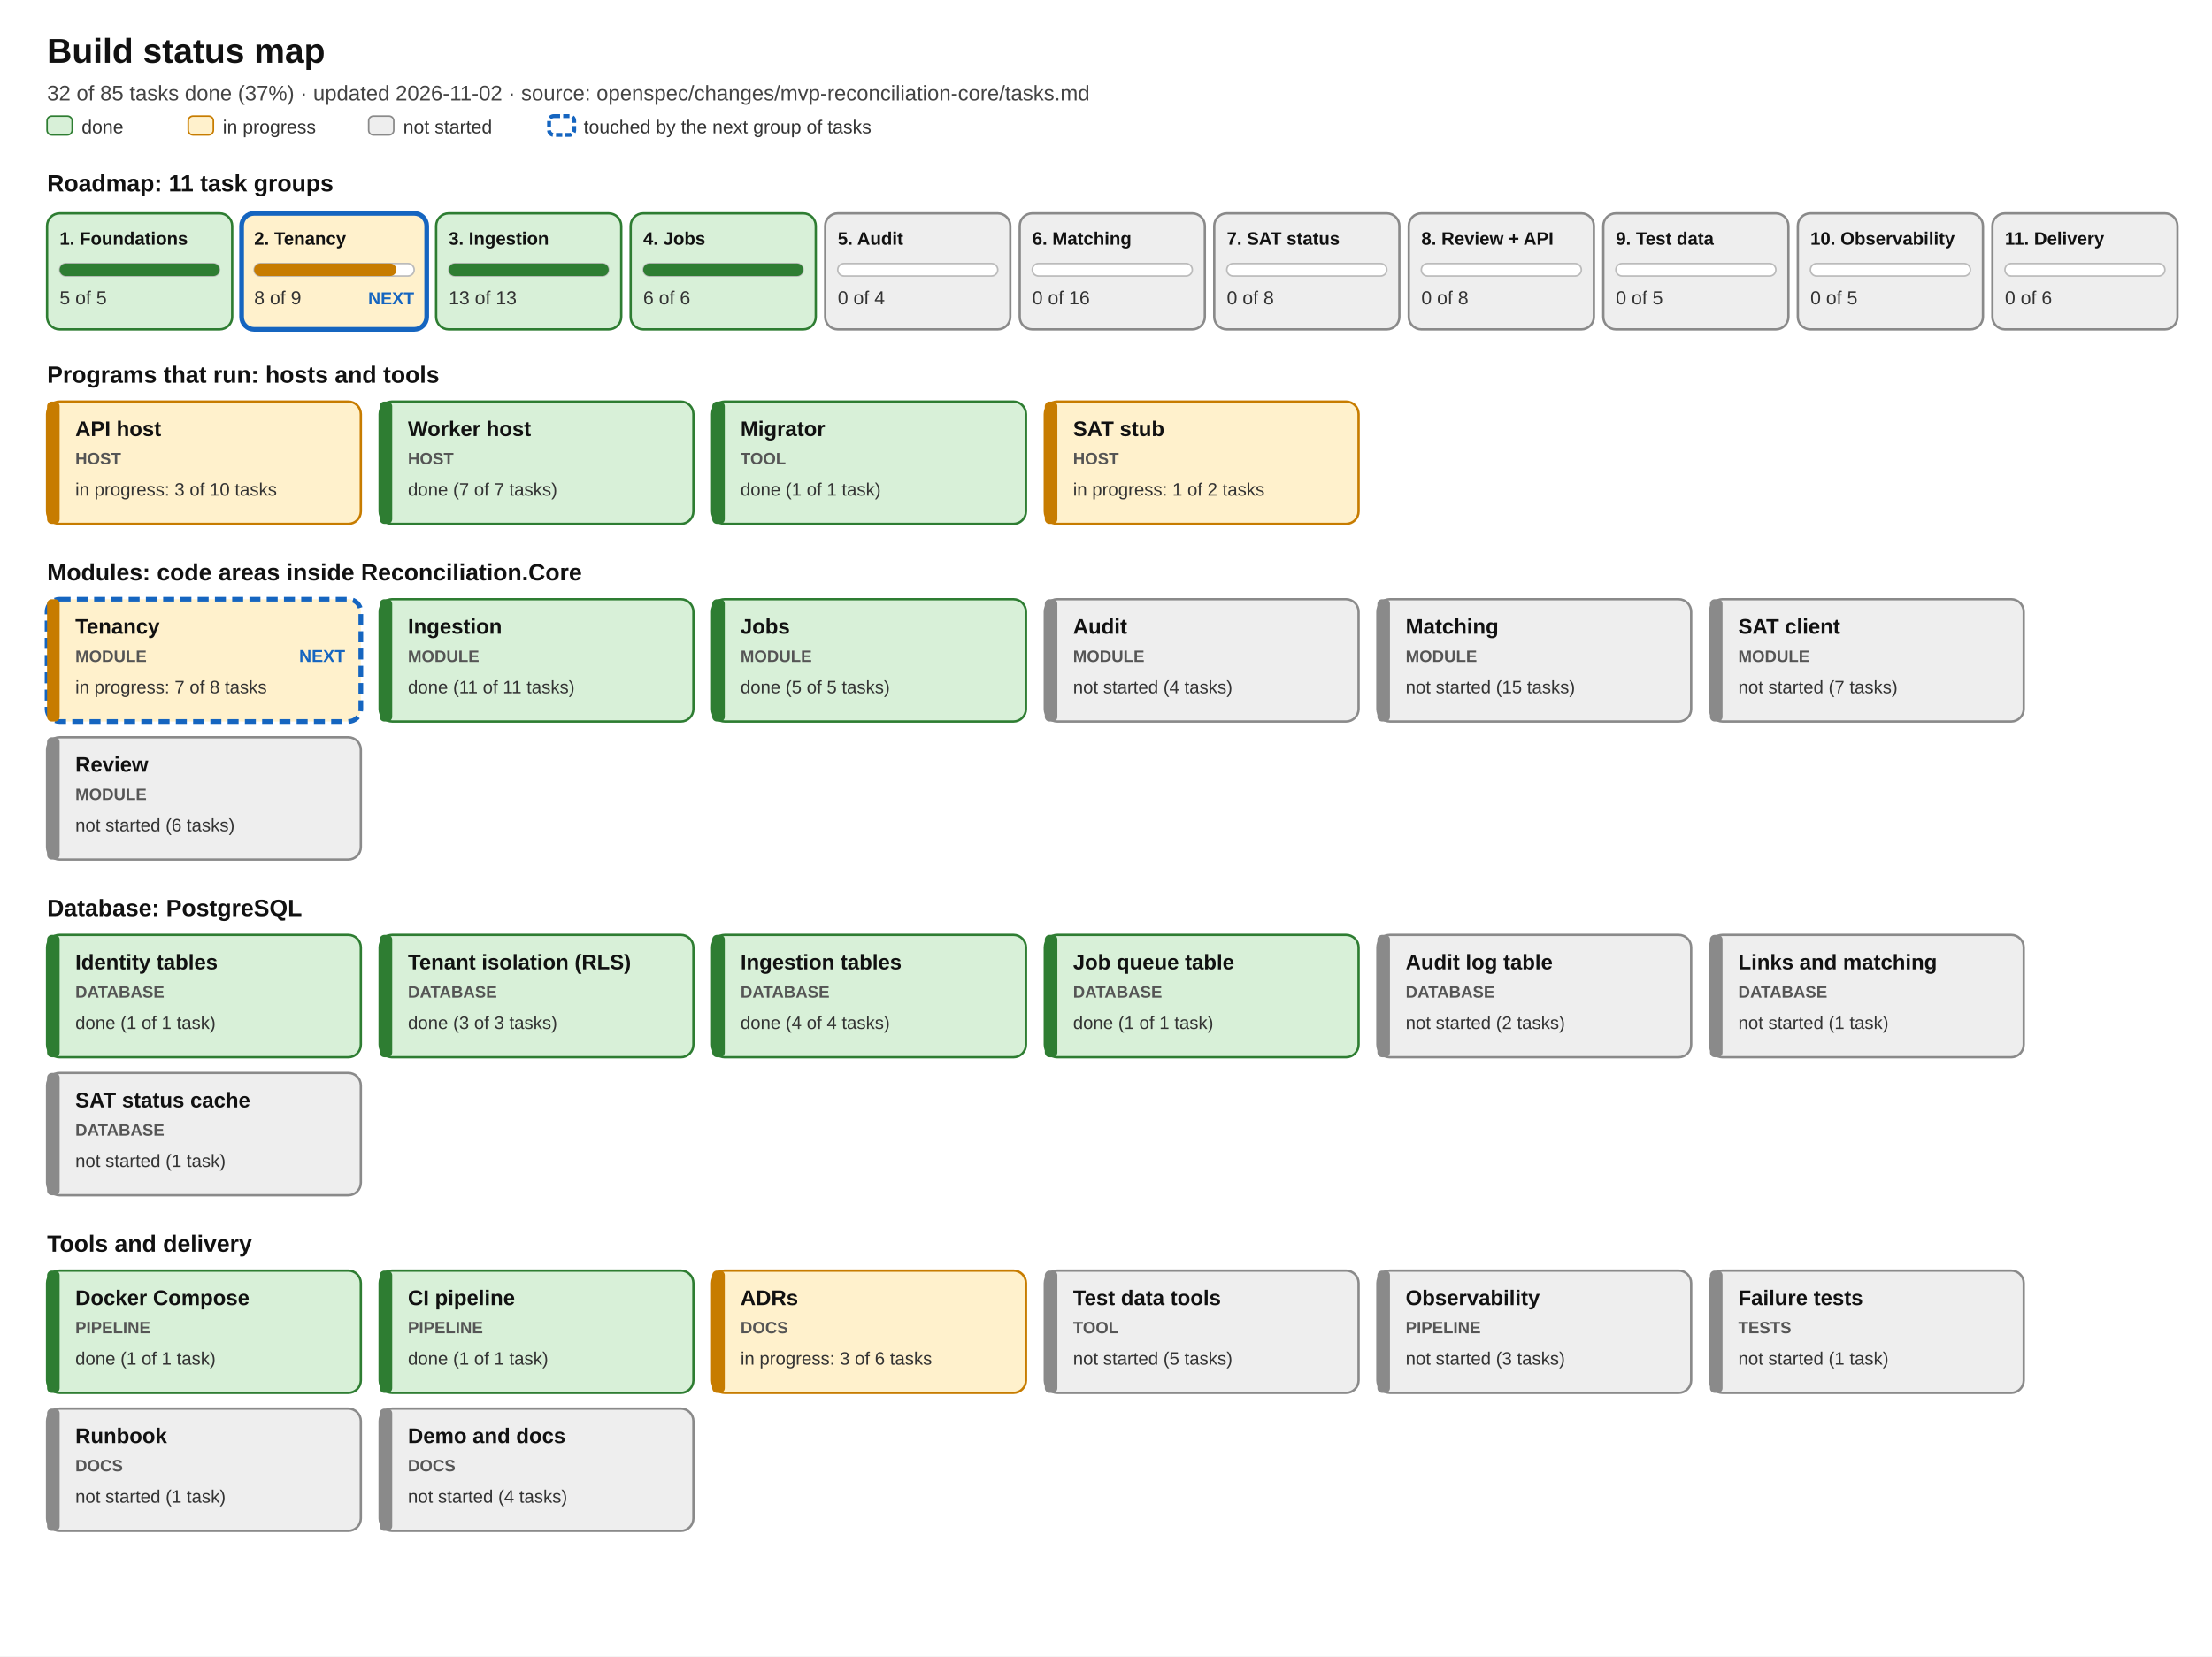
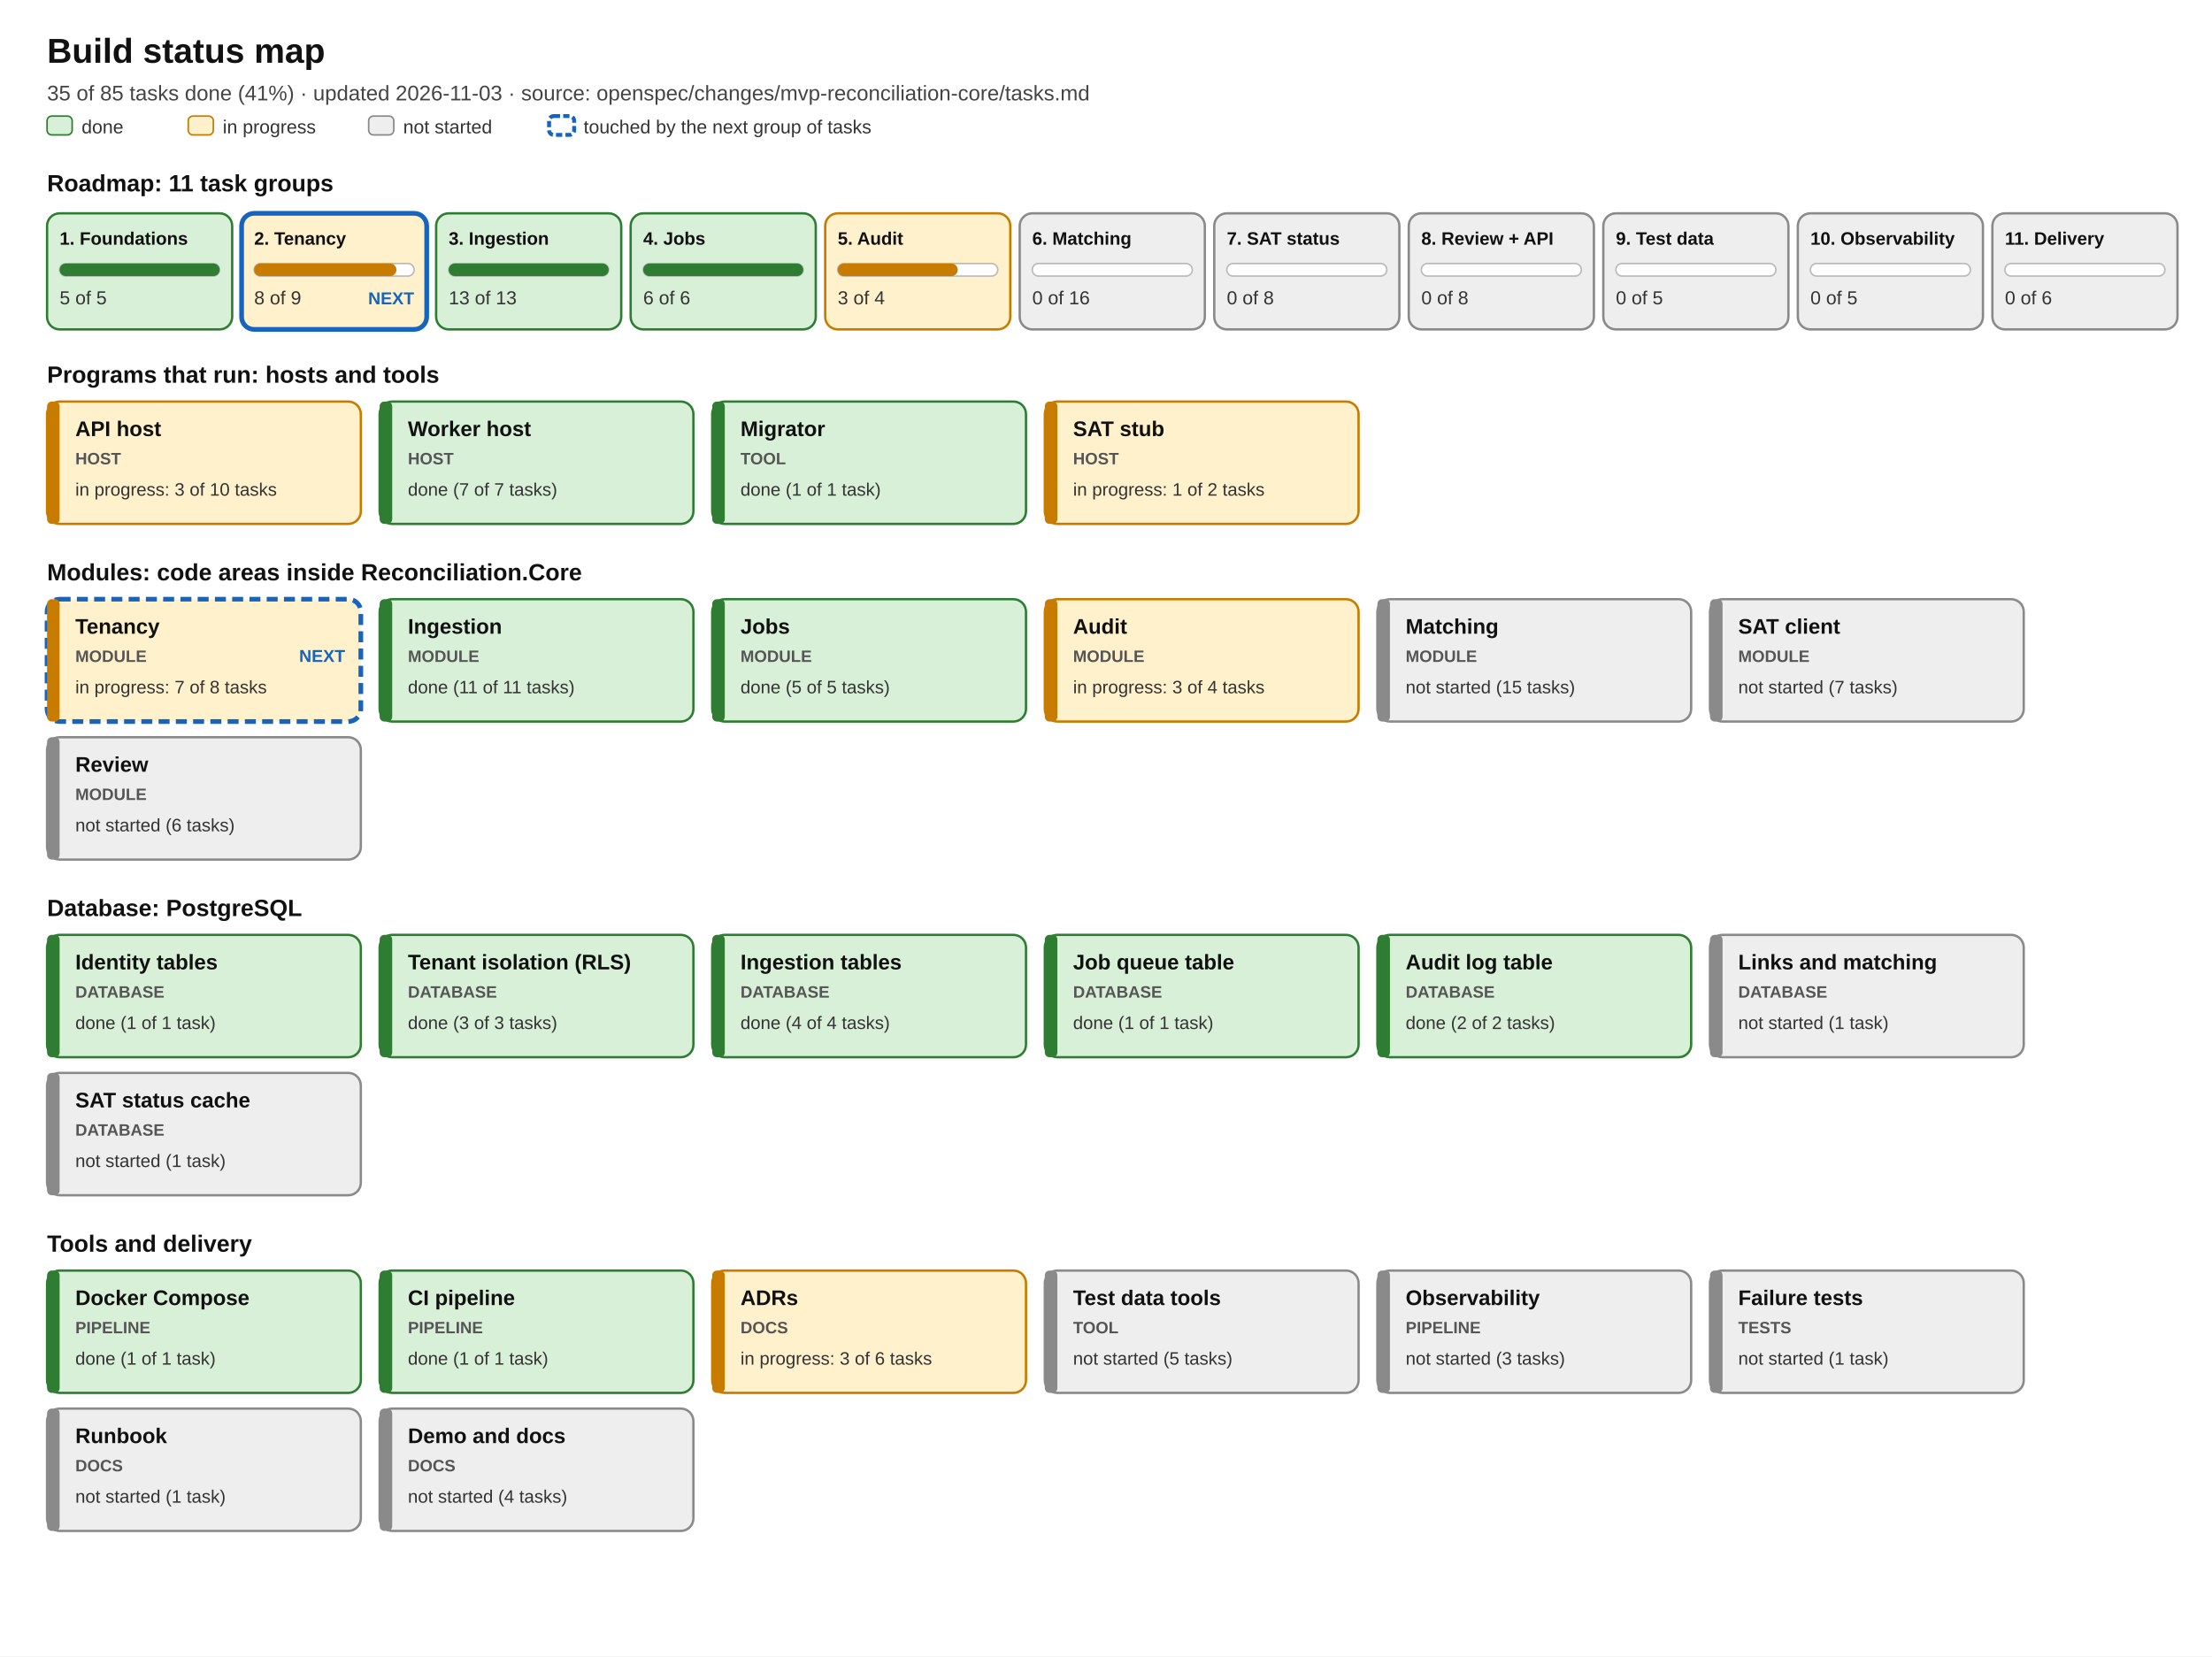
<svg xmlns="http://www.w3.org/2000/svg" width="1410" height="1056" viewBox="0 0 1410 1056" font-family="Liberation Sans, Arial, sans-serif">
  <rect width="1410" height="1056" fill="#fff" />
  <text x="30" y="40" font-size="22" font-weight="bold" fill="#111">Build status map</text>
-   <text x="30" y="64" font-size="13.5" fill="#444">32 of 85 tasks done (37%) · updated 2026-11-02 · source: openspec/changes/mvp-reconciliation-core/tasks.md</text>
+   <text x="30" y="64" font-size="13.5" fill="#444">35 of 85 tasks done (41%) · updated 2026-11-03 · source: openspec/changes/mvp-reconciliation-core/tasks.md</text>
  <rect x="30" y="74" width="16" height="12" rx="3" fill="#d8f0d8" stroke="#2e7d32" />
  <text x="52" y="85" font-size="12" fill="#333">done</text>
  <rect x="120" y="74" width="16" height="12" rx="3" fill="#fff1cc" stroke="#c77c00" />
  <text x="142" y="85" font-size="12" fill="#333">in progress</text>
  <rect x="235" y="74" width="16" height="12" rx="3" fill="#eeeeee" stroke="#8a8a8a" />
  <text x="257" y="85" font-size="12" fill="#333">not started</text>
  <rect x="350" y="74" width="16" height="12" rx="3" fill="#fff" stroke="#1565c0" stroke-width="2.5" stroke-dasharray="4 2" />
  <text x="372" y="85" font-size="12" fill="#333">touched by the next group of tasks</text>
  <text x="30" y="122" font-size="15" font-weight="bold" fill="#111">Roadmap: 11 task groups</text>
  <rect x="30" y="136" width="118" height="74" rx="8" fill="#d8f0d8" stroke-width="1.5" stroke="#2e7d32" />
  <text x="38" y="156" font-size="11.5" font-weight="bold" fill="#111">1. Foundations</text>
  <rect x="38" y="168" width="102" height="8" rx="4" fill="#ffffff" stroke="#bbb" />
  <rect x="38" y="168" width="102.0" height="8" rx="4" fill="#2e7d32" />
  <text x="38" y="194" font-size="12" fill="#333">5 of 5</text>
  <rect x="154" y="136" width="118" height="74" rx="8" fill="#fff1cc" stroke-width="3" stroke="#1565c0" />
  <text x="162" y="156" font-size="11.5" font-weight="bold" fill="#111">2. Tenancy</text>
  <rect x="162" y="168" width="102" height="8" rx="4" fill="#ffffff" stroke="#bbb" />
  <rect x="162" y="168" width="90.7" height="8" rx="4" fill="#c77c00" />
  <text x="162" y="194" font-size="12" fill="#333">8 of 9</text>
  <text x="264" y="194" text-anchor="end" font-size="11" font-weight="bold" fill="#1565c0">NEXT</text>
  <rect x="278" y="136" width="118" height="74" rx="8" fill="#d8f0d8" stroke-width="1.5" stroke="#2e7d32" />
  <text x="286" y="156" font-size="11.5" font-weight="bold" fill="#111">3. Ingestion</text>
  <rect x="286" y="168" width="102" height="8" rx="4" fill="#ffffff" stroke="#bbb" />
  <rect x="286" y="168" width="102.0" height="8" rx="4" fill="#2e7d32" />
  <text x="286" y="194" font-size="12" fill="#333">13 of 13</text>
  <rect x="402" y="136" width="118" height="74" rx="8" fill="#d8f0d8" stroke-width="1.5" stroke="#2e7d32" />
  <text x="410" y="156" font-size="11.5" font-weight="bold" fill="#111">4. Jobs</text>
  <rect x="410" y="168" width="102" height="8" rx="4" fill="#ffffff" stroke="#bbb" />
  <rect x="410" y="168" width="102.0" height="8" rx="4" fill="#2e7d32" />
  <text x="410" y="194" font-size="12" fill="#333">6 of 6</text>
-   <rect x="526" y="136" width="118" height="74" rx="8" fill="#eeeeee" stroke-width="1.5" stroke="#8a8a8a" />
+   <rect x="526" y="136" width="118" height="74" rx="8" fill="#fff1cc" stroke-width="1.5" stroke="#c77c00" />
  <text x="534" y="156" font-size="11.5" font-weight="bold" fill="#111">5. Audit</text>
  <rect x="534" y="168" width="102" height="8" rx="4" fill="#ffffff" stroke="#bbb" />
-   <rect x="534" y="168" width="0.0" height="8" rx="4" fill="#8a8a8a" />
-   <text x="534" y="194" font-size="12" fill="#333">0 of 4</text>
+   <rect x="534" y="168" width="76.5" height="8" rx="4" fill="#c77c00" />
+   <text x="534" y="194" font-size="12" fill="#333">3 of 4</text>
  <rect x="650" y="136" width="118" height="74" rx="8" fill="#eeeeee" stroke-width="1.5" stroke="#8a8a8a" />
  <text x="658" y="156" font-size="11.5" font-weight="bold" fill="#111">6. Matching</text>
  <rect x="658" y="168" width="102" height="8" rx="4" fill="#ffffff" stroke="#bbb" />
  <rect x="658" y="168" width="0.0" height="8" rx="4" fill="#8a8a8a" />
  <text x="658" y="194" font-size="12" fill="#333">0 of 16</text>
  <rect x="774" y="136" width="118" height="74" rx="8" fill="#eeeeee" stroke-width="1.5" stroke="#8a8a8a" />
  <text x="782" y="156" font-size="11.5" font-weight="bold" fill="#111">7. SAT status</text>
  <rect x="782" y="168" width="102" height="8" rx="4" fill="#ffffff" stroke="#bbb" />
  <rect x="782" y="168" width="0.0" height="8" rx="4" fill="#8a8a8a" />
  <text x="782" y="194" font-size="12" fill="#333">0 of 8</text>
  <rect x="898" y="136" width="118" height="74" rx="8" fill="#eeeeee" stroke-width="1.5" stroke="#8a8a8a" />
  <text x="906" y="156" font-size="11.5" font-weight="bold" fill="#111">8. Review + API</text>
  <rect x="906" y="168" width="102" height="8" rx="4" fill="#ffffff" stroke="#bbb" />
  <rect x="906" y="168" width="0.0" height="8" rx="4" fill="#8a8a8a" />
  <text x="906" y="194" font-size="12" fill="#333">0 of 8</text>
  <rect x="1022" y="136" width="118" height="74" rx="8" fill="#eeeeee" stroke-width="1.5" stroke="#8a8a8a" />
  <text x="1030" y="156" font-size="11.5" font-weight="bold" fill="#111">9. Test data</text>
  <rect x="1030" y="168" width="102" height="8" rx="4" fill="#ffffff" stroke="#bbb" />
  <rect x="1030" y="168" width="0.0" height="8" rx="4" fill="#8a8a8a" />
  <text x="1030" y="194" font-size="12" fill="#333">0 of 5</text>
  <rect x="1146" y="136" width="118" height="74" rx="8" fill="#eeeeee" stroke-width="1.5" stroke="#8a8a8a" />
  <text x="1154" y="156" font-size="11.5" font-weight="bold" fill="#111">10. Observability</text>
  <rect x="1154" y="168" width="102" height="8" rx="4" fill="#ffffff" stroke="#bbb" />
  <rect x="1154" y="168" width="0.0" height="8" rx="4" fill="#8a8a8a" />
  <text x="1154" y="194" font-size="12" fill="#333">0 of 5</text>
  <rect x="1270" y="136" width="118" height="74" rx="8" fill="#eeeeee" stroke-width="1.5" stroke="#8a8a8a" />
  <text x="1278" y="156" font-size="11.5" font-weight="bold" fill="#111">11. Delivery</text>
  <rect x="1278" y="168" width="102" height="8" rx="4" fill="#ffffff" stroke="#bbb" />
  <rect x="1278" y="168" width="0.0" height="8" rx="4" fill="#8a8a8a" />
  <text x="1278" y="194" font-size="12" fill="#333">0 of 6</text>
  <text x="30" y="244" font-size="15" font-weight="bold" fill="#111">Programs that run: hosts and tools</text>
  <rect x="30" y="256" width="200" height="78" rx="8" fill="#fff1cc" stroke="#c77c00" stroke-width="1.5" />
  <rect x="30" y="256" width="8" height="78" rx="3" fill="#c77c00" />
  <text x="48" y="278" font-size="13.5" font-weight="bold" fill="#111">API host</text>
  <text x="48" y="296" font-size="10.5" font-weight="bold" fill="#555">HOST</text>
  <text x="48" y="316" font-size="11.5" fill="#333">in progress: 3 of 10 tasks</text>
  <rect x="242" y="256" width="200" height="78" rx="8" fill="#d8f0d8" stroke="#2e7d32" stroke-width="1.5" />
  <rect x="242" y="256" width="8" height="78" rx="3" fill="#2e7d32" />
  <text x="260" y="278" font-size="13.5" font-weight="bold" fill="#111">Worker host</text>
  <text x="260" y="296" font-size="10.5" font-weight="bold" fill="#555">HOST</text>
  <text x="260" y="316" font-size="11.5" fill="#333">done (7 of 7 tasks)</text>
  <rect x="454" y="256" width="200" height="78" rx="8" fill="#d8f0d8" stroke="#2e7d32" stroke-width="1.5" />
  <rect x="454" y="256" width="8" height="78" rx="3" fill="#2e7d32" />
  <text x="472" y="278" font-size="13.5" font-weight="bold" fill="#111">Migrator</text>
  <text x="472" y="296" font-size="10.5" font-weight="bold" fill="#555">TOOL</text>
  <text x="472" y="316" font-size="11.5" fill="#333">done (1 of 1 task)</text>
  <rect x="666" y="256" width="200" height="78" rx="8" fill="#fff1cc" stroke="#c77c00" stroke-width="1.5" />
  <rect x="666" y="256" width="8" height="78" rx="3" fill="#c77c00" />
  <text x="684" y="278" font-size="13.5" font-weight="bold" fill="#111">SAT stub</text>
  <text x="684" y="296" font-size="10.5" font-weight="bold" fill="#555">HOST</text>
  <text x="684" y="316" font-size="11.5" fill="#333">in progress: 1 of 2 tasks</text>
  <text x="30" y="370" font-size="15" font-weight="bold" fill="#111">Modules: code areas inside Reconciliation.Core</text>
  <rect x="30" y="382" width="200" height="78" rx="8" fill="#fff1cc" stroke="#1565c0" stroke-width="3" stroke-dasharray="7 4" />
  <rect x="30" y="382" width="8" height="78" rx="3" fill="#c77c00" />
  <text x="48" y="404" font-size="13.5" font-weight="bold" fill="#111">Tenancy</text>
  <text x="48" y="422" font-size="10.5" font-weight="bold" fill="#555">MODULE</text>
  <text x="48" y="442" font-size="11.5" fill="#333">in progress: 7 of 8 tasks</text>
  <text x="220" y="422" text-anchor="end" font-size="11" font-weight="bold" fill="#1565c0">NEXT</text>
  <rect x="242" y="382" width="200" height="78" rx="8" fill="#d8f0d8" stroke="#2e7d32" stroke-width="1.5" />
  <rect x="242" y="382" width="8" height="78" rx="3" fill="#2e7d32" />
  <text x="260" y="404" font-size="13.5" font-weight="bold" fill="#111">Ingestion</text>
  <text x="260" y="422" font-size="10.5" font-weight="bold" fill="#555">MODULE</text>
  <text x="260" y="442" font-size="11.5" fill="#333">done (11 of 11 tasks)</text>
  <rect x="454" y="382" width="200" height="78" rx="8" fill="#d8f0d8" stroke="#2e7d32" stroke-width="1.5" />
  <rect x="454" y="382" width="8" height="78" rx="3" fill="#2e7d32" />
  <text x="472" y="404" font-size="13.5" font-weight="bold" fill="#111">Jobs</text>
  <text x="472" y="422" font-size="10.5" font-weight="bold" fill="#555">MODULE</text>
  <text x="472" y="442" font-size="11.5" fill="#333">done (5 of 5 tasks)</text>
-   <rect x="666" y="382" width="200" height="78" rx="8" fill="#eeeeee" stroke="#8a8a8a" stroke-width="1.5" />
-   <rect x="666" y="382" width="8" height="78" rx="3" fill="#8a8a8a" />
+   <rect x="666" y="382" width="200" height="78" rx="8" fill="#fff1cc" stroke="#c77c00" stroke-width="1.5" />
+   <rect x="666" y="382" width="8" height="78" rx="3" fill="#c77c00" />
  <text x="684" y="404" font-size="13.5" font-weight="bold" fill="#111">Audit</text>
  <text x="684" y="422" font-size="10.5" font-weight="bold" fill="#555">MODULE</text>
-   <text x="684" y="442" font-size="11.5" fill="#333">not started (4 tasks)</text>
+   <text x="684" y="442" font-size="11.5" fill="#333">in progress: 3 of 4 tasks</text>
  <rect x="878" y="382" width="200" height="78" rx="8" fill="#eeeeee" stroke="#8a8a8a" stroke-width="1.5" />
  <rect x="878" y="382" width="8" height="78" rx="3" fill="#8a8a8a" />
  <text x="896" y="404" font-size="13.5" font-weight="bold" fill="#111">Matching</text>
  <text x="896" y="422" font-size="10.5" font-weight="bold" fill="#555">MODULE</text>
  <text x="896" y="442" font-size="11.5" fill="#333">not started (15 tasks)</text>
  <rect x="1090" y="382" width="200" height="78" rx="8" fill="#eeeeee" stroke="#8a8a8a" stroke-width="1.5" />
  <rect x="1090" y="382" width="8" height="78" rx="3" fill="#8a8a8a" />
  <text x="1108" y="404" font-size="13.5" font-weight="bold" fill="#111">SAT client</text>
  <text x="1108" y="422" font-size="10.5" font-weight="bold" fill="#555">MODULE</text>
  <text x="1108" y="442" font-size="11.5" fill="#333">not started (7 tasks)</text>
  <rect x="30" y="470" width="200" height="78" rx="8" fill="#eeeeee" stroke="#8a8a8a" stroke-width="1.5" />
  <rect x="30" y="470" width="8" height="78" rx="3" fill="#8a8a8a" />
  <text x="48" y="492" font-size="13.5" font-weight="bold" fill="#111">Review</text>
  <text x="48" y="510" font-size="10.5" font-weight="bold" fill="#555">MODULE</text>
  <text x="48" y="530" font-size="11.5" fill="#333">not started (6 tasks)</text>
  <text x="30" y="584" font-size="15" font-weight="bold" fill="#111">Database: PostgreSQL</text>
  <rect x="30" y="596" width="200" height="78" rx="8" fill="#d8f0d8" stroke="#2e7d32" stroke-width="1.5" />
  <rect x="30" y="596" width="8" height="78" rx="3" fill="#2e7d32" />
  <text x="48" y="618" font-size="13.5" font-weight="bold" fill="#111">Identity tables</text>
  <text x="48" y="636" font-size="10.5" font-weight="bold" fill="#555">DATABASE</text>
  <text x="48" y="656" font-size="11.5" fill="#333">done (1 of 1 task)</text>
  <rect x="242" y="596" width="200" height="78" rx="8" fill="#d8f0d8" stroke="#2e7d32" stroke-width="1.5" />
  <rect x="242" y="596" width="8" height="78" rx="3" fill="#2e7d32" />
  <text x="260" y="618" font-size="13.5" font-weight="bold" fill="#111">Tenant isolation (RLS)</text>
  <text x="260" y="636" font-size="10.5" font-weight="bold" fill="#555">DATABASE</text>
  <text x="260" y="656" font-size="11.5" fill="#333">done (3 of 3 tasks)</text>
  <rect x="454" y="596" width="200" height="78" rx="8" fill="#d8f0d8" stroke="#2e7d32" stroke-width="1.5" />
  <rect x="454" y="596" width="8" height="78" rx="3" fill="#2e7d32" />
  <text x="472" y="618" font-size="13.5" font-weight="bold" fill="#111">Ingestion tables</text>
  <text x="472" y="636" font-size="10.5" font-weight="bold" fill="#555">DATABASE</text>
  <text x="472" y="656" font-size="11.5" fill="#333">done (4 of 4 tasks)</text>
  <rect x="666" y="596" width="200" height="78" rx="8" fill="#d8f0d8" stroke="#2e7d32" stroke-width="1.5" />
  <rect x="666" y="596" width="8" height="78" rx="3" fill="#2e7d32" />
  <text x="684" y="618" font-size="13.5" font-weight="bold" fill="#111">Job queue table</text>
  <text x="684" y="636" font-size="10.5" font-weight="bold" fill="#555">DATABASE</text>
  <text x="684" y="656" font-size="11.5" fill="#333">done (1 of 1 task)</text>
-   <rect x="878" y="596" width="200" height="78" rx="8" fill="#eeeeee" stroke="#8a8a8a" stroke-width="1.5" />
-   <rect x="878" y="596" width="8" height="78" rx="3" fill="#8a8a8a" />
+   <rect x="878" y="596" width="200" height="78" rx="8" fill="#d8f0d8" stroke="#2e7d32" stroke-width="1.5" />
+   <rect x="878" y="596" width="8" height="78" rx="3" fill="#2e7d32" />
  <text x="896" y="618" font-size="13.5" font-weight="bold" fill="#111">Audit log table</text>
  <text x="896" y="636" font-size="10.5" font-weight="bold" fill="#555">DATABASE</text>
-   <text x="896" y="656" font-size="11.5" fill="#333">not started (2 tasks)</text>
+   <text x="896" y="656" font-size="11.5" fill="#333">done (2 of 2 tasks)</text>
  <rect x="1090" y="596" width="200" height="78" rx="8" fill="#eeeeee" stroke="#8a8a8a" stroke-width="1.5" />
  <rect x="1090" y="596" width="8" height="78" rx="3" fill="#8a8a8a" />
  <text x="1108" y="618" font-size="13.5" font-weight="bold" fill="#111">Links and matching</text>
  <text x="1108" y="636" font-size="10.5" font-weight="bold" fill="#555">DATABASE</text>
  <text x="1108" y="656" font-size="11.5" fill="#333">not started (1 task)</text>
  <rect x="30" y="684" width="200" height="78" rx="8" fill="#eeeeee" stroke="#8a8a8a" stroke-width="1.5" />
  <rect x="30" y="684" width="8" height="78" rx="3" fill="#8a8a8a" />
  <text x="48" y="706" font-size="13.5" font-weight="bold" fill="#111">SAT status cache</text>
  <text x="48" y="724" font-size="10.5" font-weight="bold" fill="#555">DATABASE</text>
  <text x="48" y="744" font-size="11.5" fill="#333">not started (1 task)</text>
  <text x="30" y="798" font-size="15" font-weight="bold" fill="#111">Tools and delivery</text>
  <rect x="30" y="810" width="200" height="78" rx="8" fill="#d8f0d8" stroke="#2e7d32" stroke-width="1.5" />
  <rect x="30" y="810" width="8" height="78" rx="3" fill="#2e7d32" />
  <text x="48" y="832" font-size="13.5" font-weight="bold" fill="#111">Docker Compose</text>
  <text x="48" y="850" font-size="10.5" font-weight="bold" fill="#555">PIPELINE</text>
  <text x="48" y="870" font-size="11.5" fill="#333">done (1 of 1 task)</text>
  <rect x="242" y="810" width="200" height="78" rx="8" fill="#d8f0d8" stroke="#2e7d32" stroke-width="1.5" />
  <rect x="242" y="810" width="8" height="78" rx="3" fill="#2e7d32" />
  <text x="260" y="832" font-size="13.5" font-weight="bold" fill="#111">CI pipeline</text>
  <text x="260" y="850" font-size="10.5" font-weight="bold" fill="#555">PIPELINE</text>
  <text x="260" y="870" font-size="11.5" fill="#333">done (1 of 1 task)</text>
  <rect x="454" y="810" width="200" height="78" rx="8" fill="#fff1cc" stroke="#c77c00" stroke-width="1.5" />
  <rect x="454" y="810" width="8" height="78" rx="3" fill="#c77c00" />
  <text x="472" y="832" font-size="13.5" font-weight="bold" fill="#111">ADRs</text>
  <text x="472" y="850" font-size="10.5" font-weight="bold" fill="#555">DOCS</text>
  <text x="472" y="870" font-size="11.5" fill="#333">in progress: 3 of 6 tasks</text>
  <rect x="666" y="810" width="200" height="78" rx="8" fill="#eeeeee" stroke="#8a8a8a" stroke-width="1.5" />
  <rect x="666" y="810" width="8" height="78" rx="3" fill="#8a8a8a" />
  <text x="684" y="832" font-size="13.5" font-weight="bold" fill="#111">Test data tools</text>
  <text x="684" y="850" font-size="10.5" font-weight="bold" fill="#555">TOOL</text>
  <text x="684" y="870" font-size="11.5" fill="#333">not started (5 tasks)</text>
  <rect x="878" y="810" width="200" height="78" rx="8" fill="#eeeeee" stroke="#8a8a8a" stroke-width="1.5" />
  <rect x="878" y="810" width="8" height="78" rx="3" fill="#8a8a8a" />
  <text x="896" y="832" font-size="13.5" font-weight="bold" fill="#111">Observability</text>
  <text x="896" y="850" font-size="10.5" font-weight="bold" fill="#555">PIPELINE</text>
  <text x="896" y="870" font-size="11.5" fill="#333">not started (3 tasks)</text>
  <rect x="1090" y="810" width="200" height="78" rx="8" fill="#eeeeee" stroke="#8a8a8a" stroke-width="1.5" />
  <rect x="1090" y="810" width="8" height="78" rx="3" fill="#8a8a8a" />
  <text x="1108" y="832" font-size="13.5" font-weight="bold" fill="#111">Failure tests</text>
  <text x="1108" y="850" font-size="10.5" font-weight="bold" fill="#555">TESTS</text>
  <text x="1108" y="870" font-size="11.5" fill="#333">not started (1 task)</text>
  <rect x="30" y="898" width="200" height="78" rx="8" fill="#eeeeee" stroke="#8a8a8a" stroke-width="1.5" />
  <rect x="30" y="898" width="8" height="78" rx="3" fill="#8a8a8a" />
  <text x="48" y="920" font-size="13.5" font-weight="bold" fill="#111">Runbook</text>
  <text x="48" y="938" font-size="10.5" font-weight="bold" fill="#555">DOCS</text>
  <text x="48" y="958" font-size="11.5" fill="#333">not started (1 task)</text>
  <rect x="242" y="898" width="200" height="78" rx="8" fill="#eeeeee" stroke="#8a8a8a" stroke-width="1.5" />
  <rect x="242" y="898" width="8" height="78" rx="3" fill="#8a8a8a" />
  <text x="260" y="920" font-size="13.5" font-weight="bold" fill="#111">Demo and docs</text>
  <text x="260" y="938" font-size="10.5" font-weight="bold" fill="#555">DOCS</text>
  <text x="260" y="958" font-size="11.5" fill="#333">not started (4 tasks)</text>
</svg>
